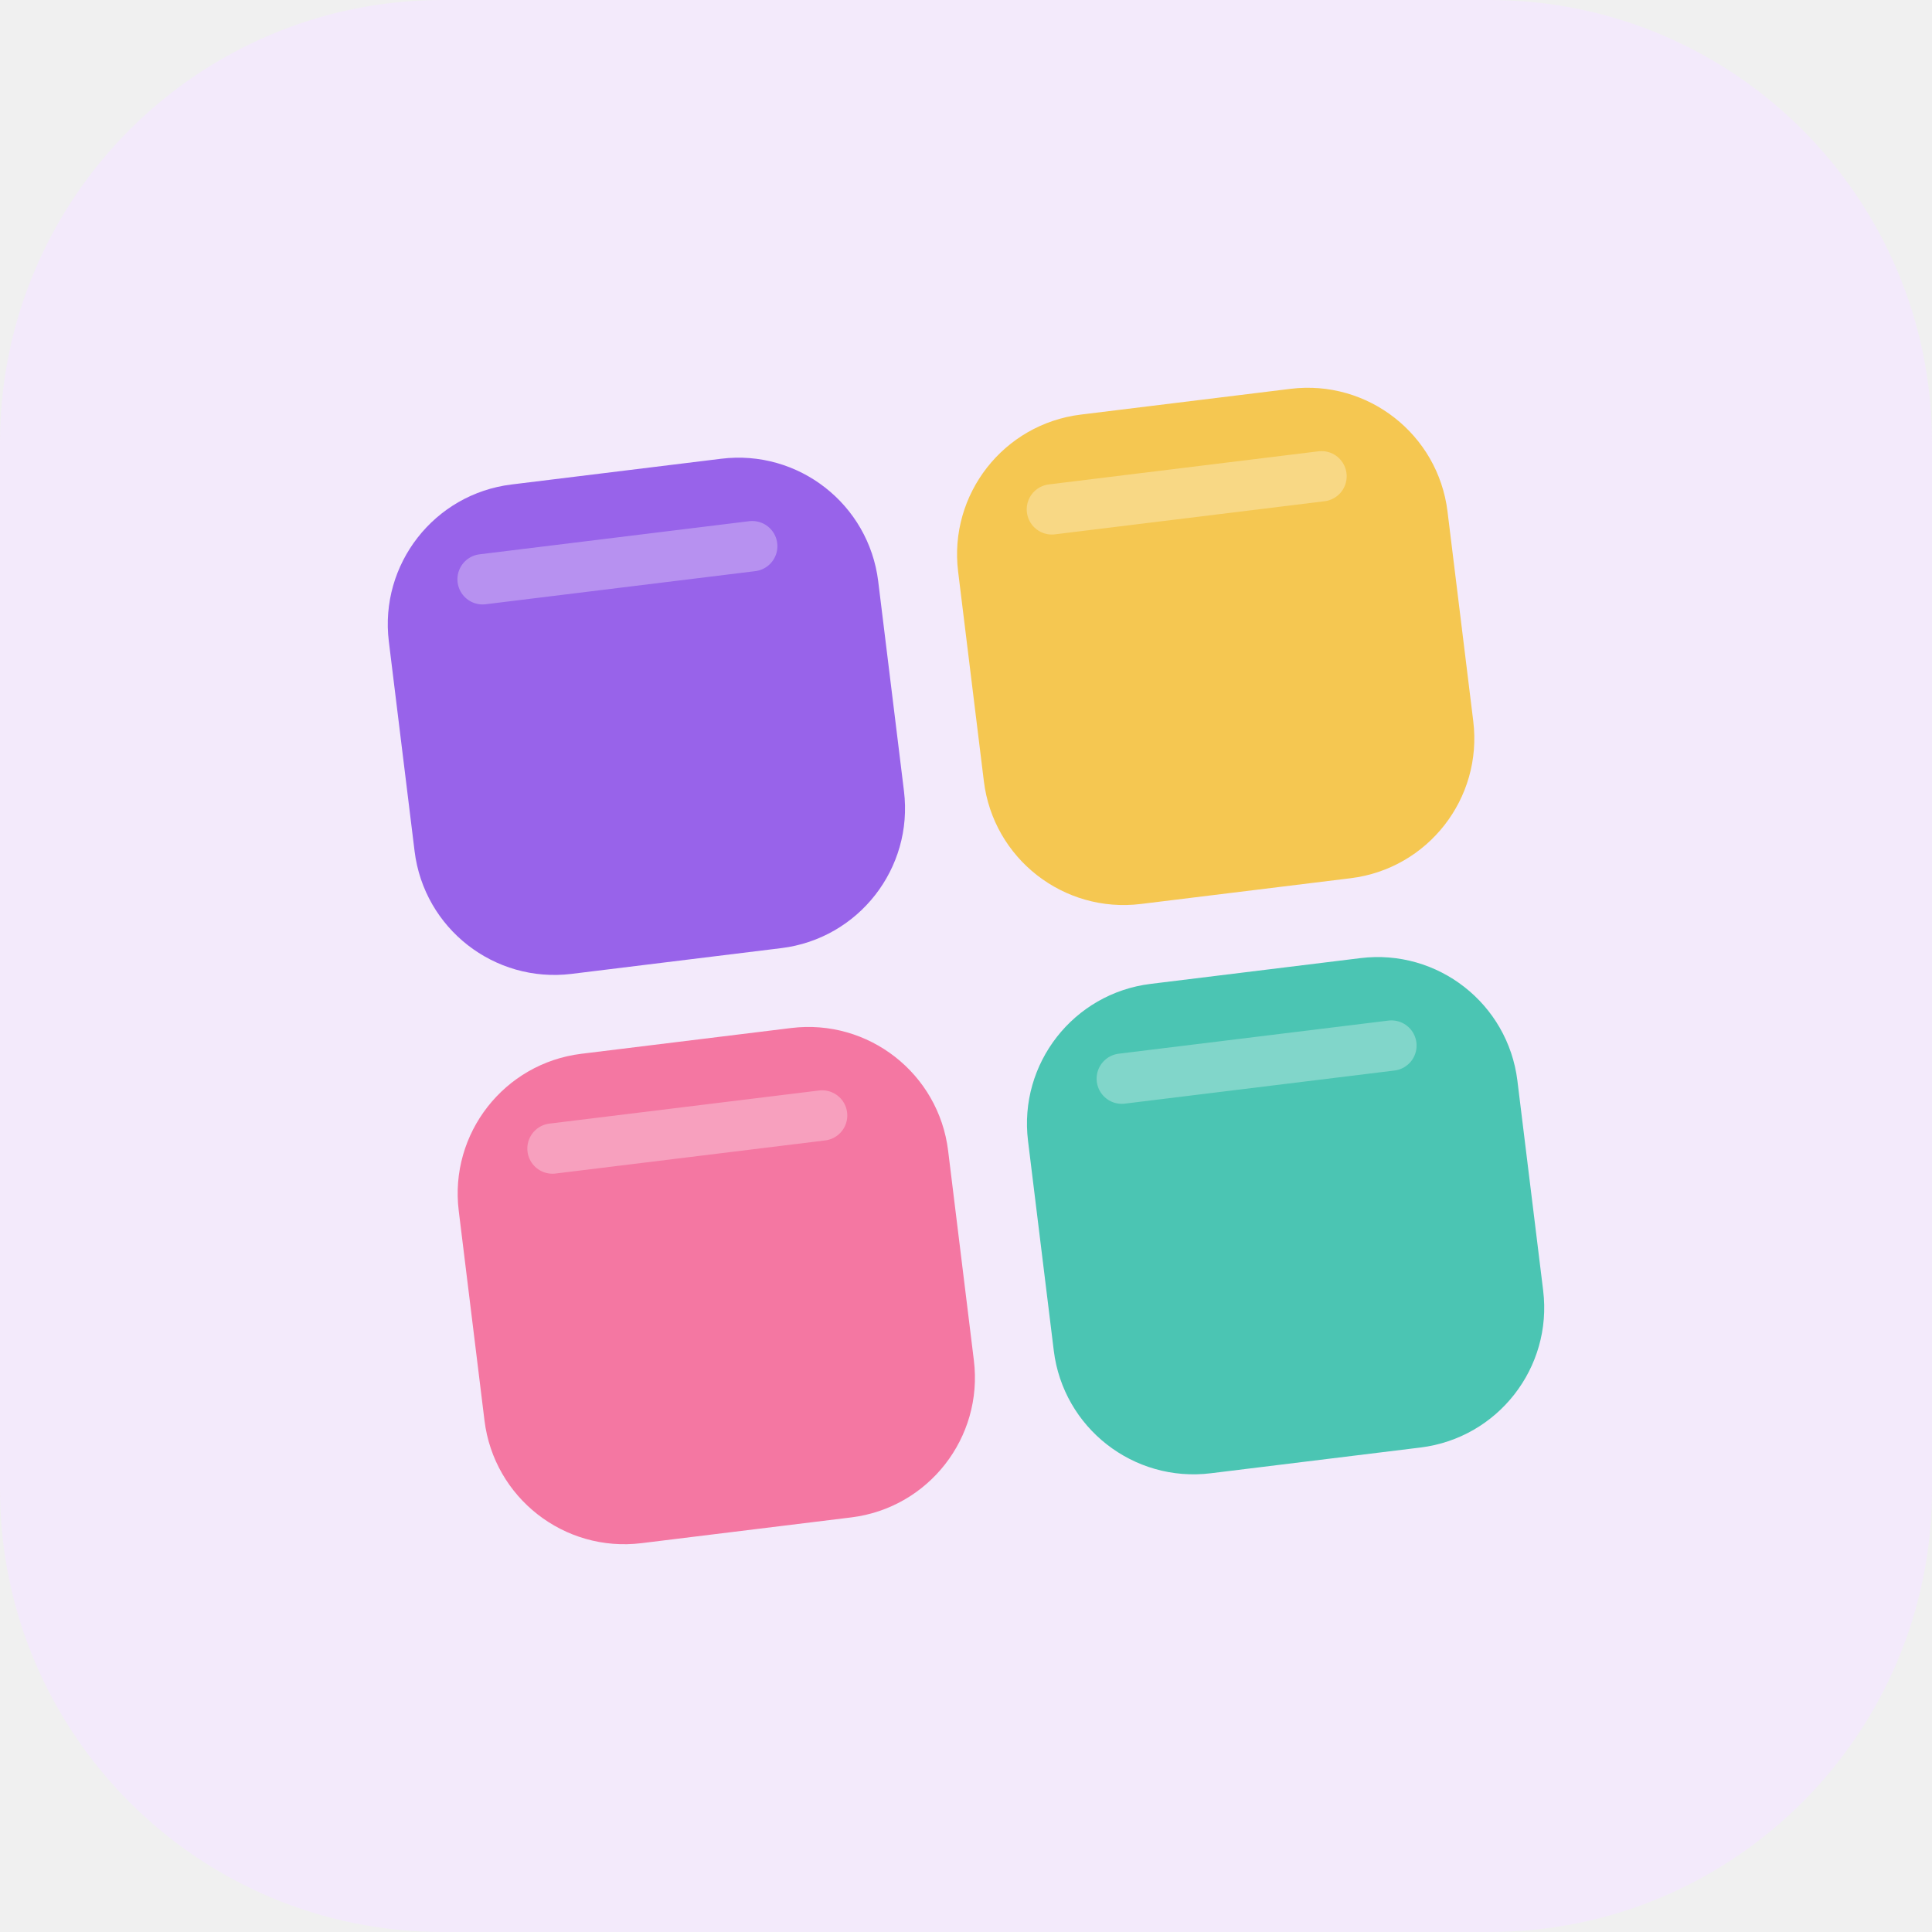
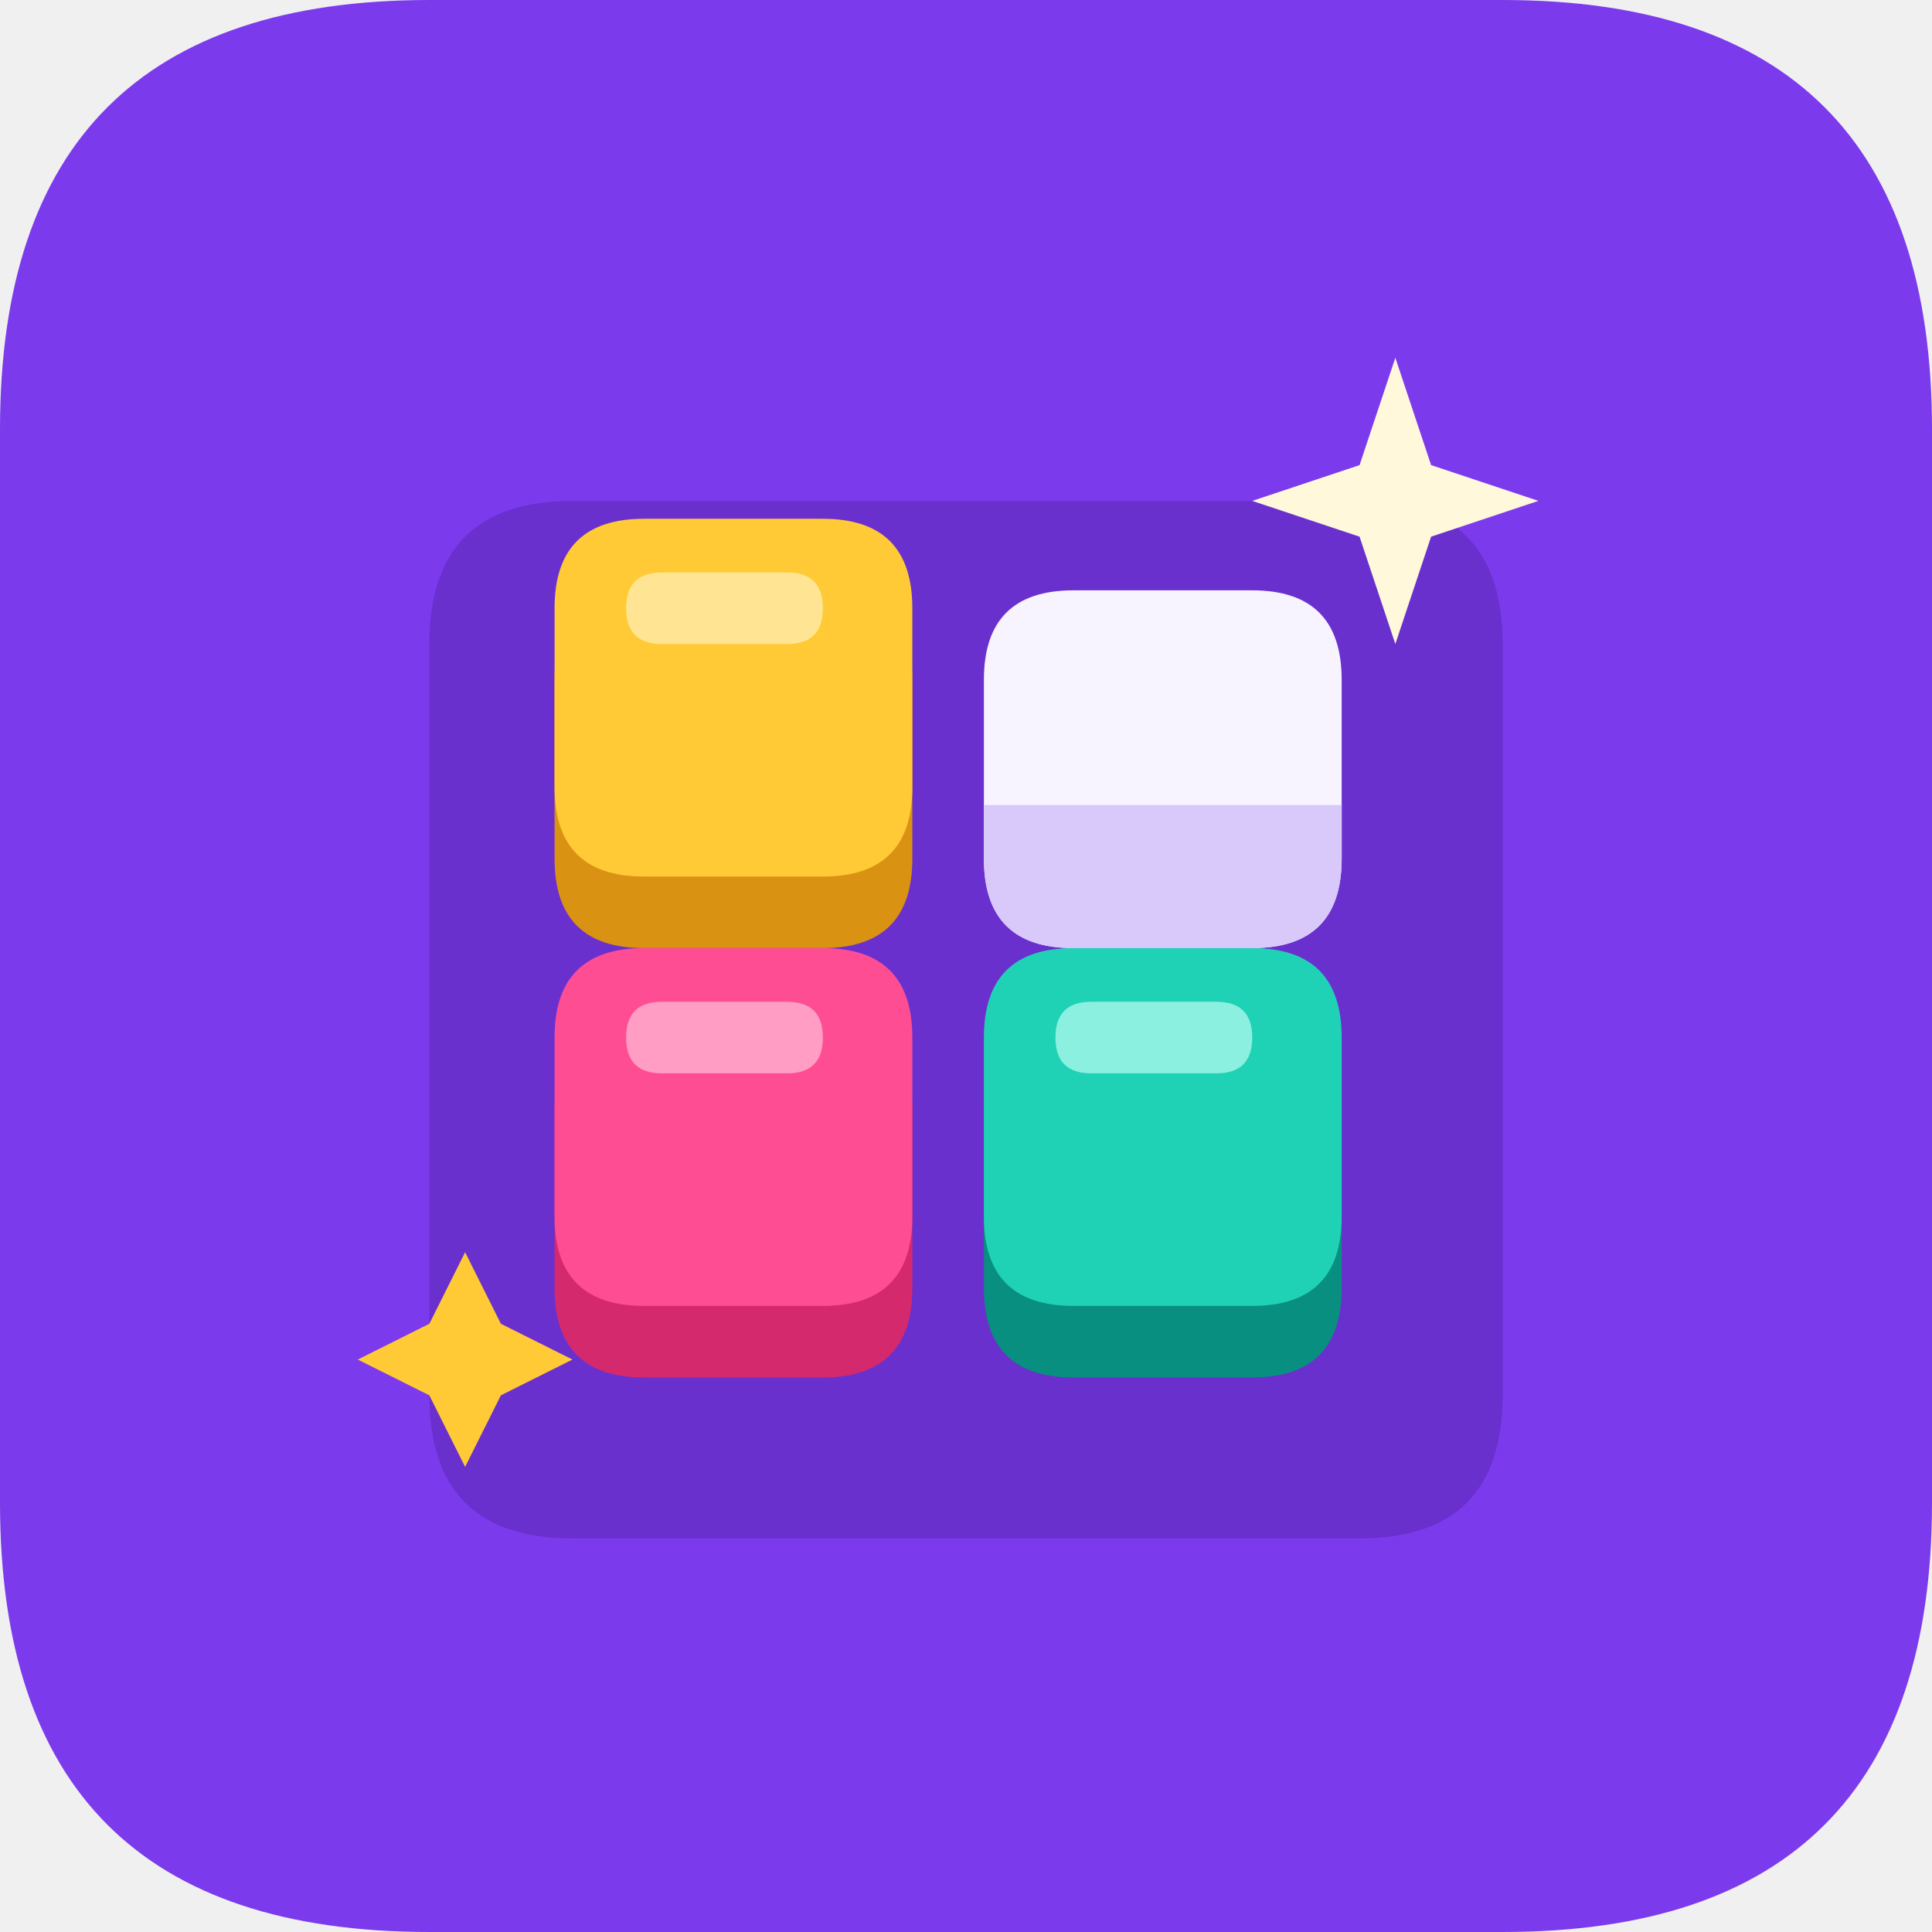
- <svg xmlns="http://www.w3.org/2000/svg" viewBox="0 0 192 192">
-   <rect width="192" height="192" rx="44" fill="#f3eafb" />
-   <g transform="rotate(-7 96 96)">
-     <rect x="43" y="43" width="49" height="49" rx="14" fill="#9863ea" />
-     <rect x="100" y="43" width="49" height="49" rx="14" fill="#f5c751" />
-     <rect x="43" y="100" width="49" height="49" rx="14" fill="#f477a2" />
-     <rect x="100" y="100" width="49" height="49" rx="14" fill="#4bc5b3" />
-     <path d="M53 52h27M110 52h27M53 109h27M110 109h27" stroke="#fff" stroke-opacity=".3" stroke-width="5" stroke-linecap="round" />
-   </g>
+ <svg xmlns="http://www.w3.org/2000/svg" viewBox="0 0 108 108">
+   <path data-background="true" fill="#7c3aed" d="M24 0H84Q108 0 108 24V84Q108 108 84 108H24Q0 108 0 84V24Q0 0 24 0Z" />
+   <path fill="#6930ce" d="M32 28H76Q84 28 84 36V78Q84 86 76 86H32Q24 86 24 78V36Q24 28 32 28Z" />
+   <path fill="#d99212" d="M36 33H46Q51 33 51 38V48Q51 53 46 53H36Q31 53 31 48V38Q31 33 36 33Z" />
+   <path fill="#ffca35" d="M36 29H46Q51 29 51 34V44Q51 49 46 49H36Q31 49 31 44V34Q31 29 36 29Z" />
+   <path fill="#f7f3ff" d="M60 33H70Q75 33 75 38V48Q75 53 70 53H60Q55 53 55 48V38Q55 33 60 33Z" />
+   <path fill="#d9c9fa" d="M55 45H75V48Q75 53 70 53H60Q55 53 55 48Z" />
+   <path fill="#d5296e" d="M36 57H46Q51 57 51 62V72Q51 77 46 77H36Q31 77 31 72V62Q31 57 36 57Z" />
+   <path fill="#ff4d94" d="M36 53H46Q51 53 51 58V68Q51 73 46 73H36Q31 73 31 68V58Q31 53 36 53Z" />
+   <path fill="#088f80" d="M60 57H70Q75 57 75 62V72Q75 77 70 77H60Q55 77 55 72V62Q55 57 60 57Z" />
+   <path fill="#20d2b5" d="M60 53H70Q75 53 75 58V68Q75 73 70 73H60Q55 73 55 68V58Q55 53 60 53Z" />
+   <path fill="#ffe593" d="M37 32H44Q46 32 46 34Q46 36 44 36H37Q35 36 35 34Q35 32 37 32Z" />
+   <path fill="#ff9dc4" d="M37 56H44Q46 56 46 58Q46 60 44 60H37Q35 60 35 58Q35 56 37 56Z" />
+   <path fill="#8bf0df" d="M61 56H68Q70 56 70 58Q70 60 68 60H61Q59 60 59 58Q59 56 61 56Z" />
+   <path fill="#fff8db" d="M78 20L80 26L86 28L80 30L78 36L76 30L70 28L76 26Z" />
+   <path fill="#ffca35" d="M26 70L28 74L32 76L28 78L26 82L24 78L20 76L24 74Z" />
</svg>
